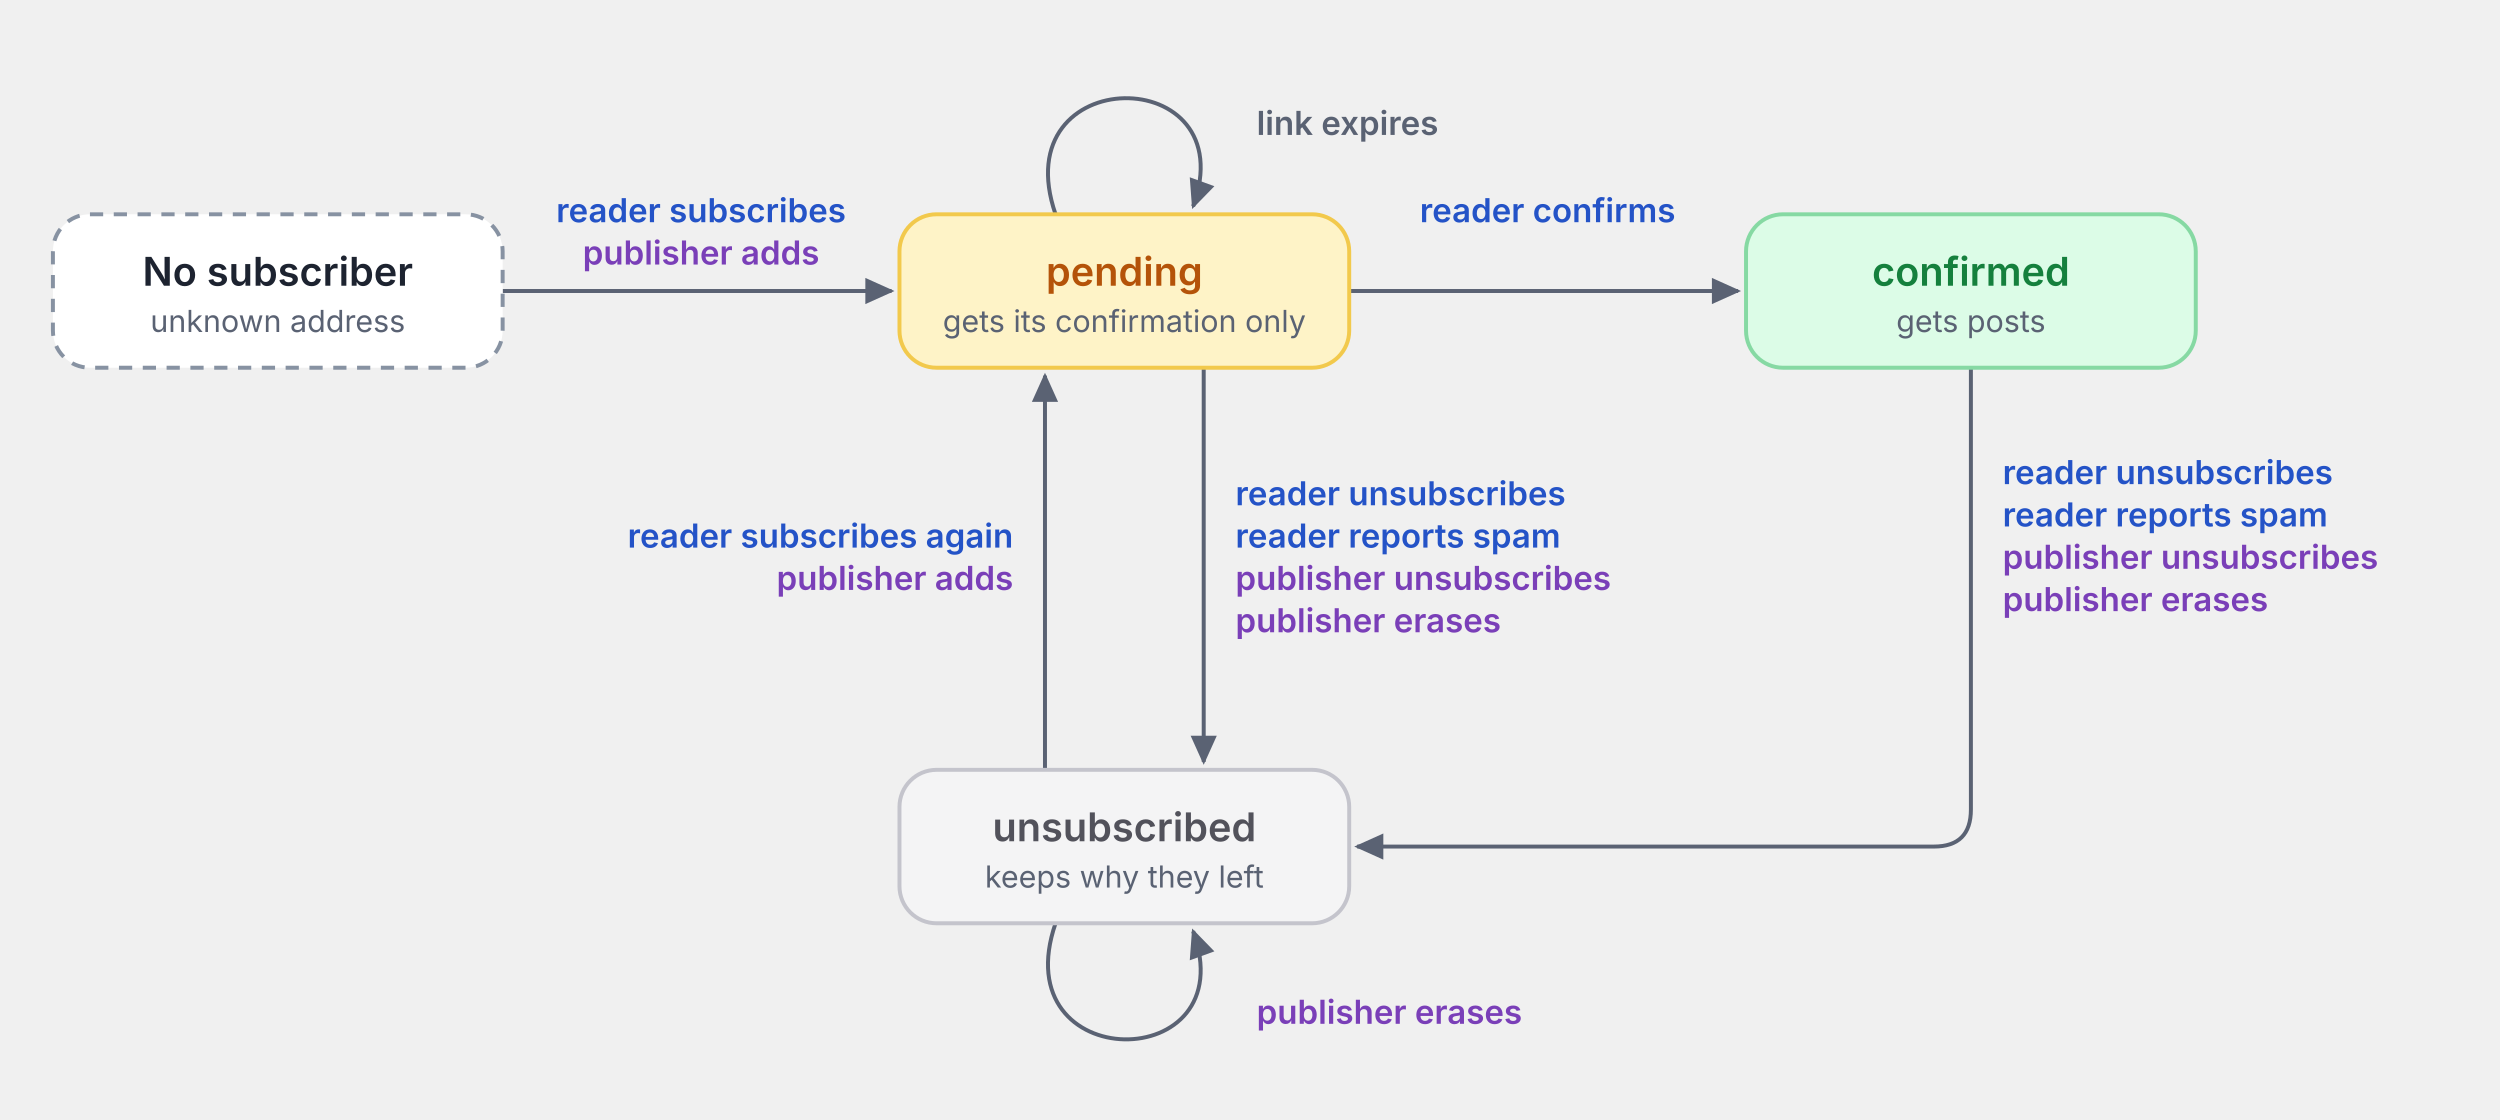
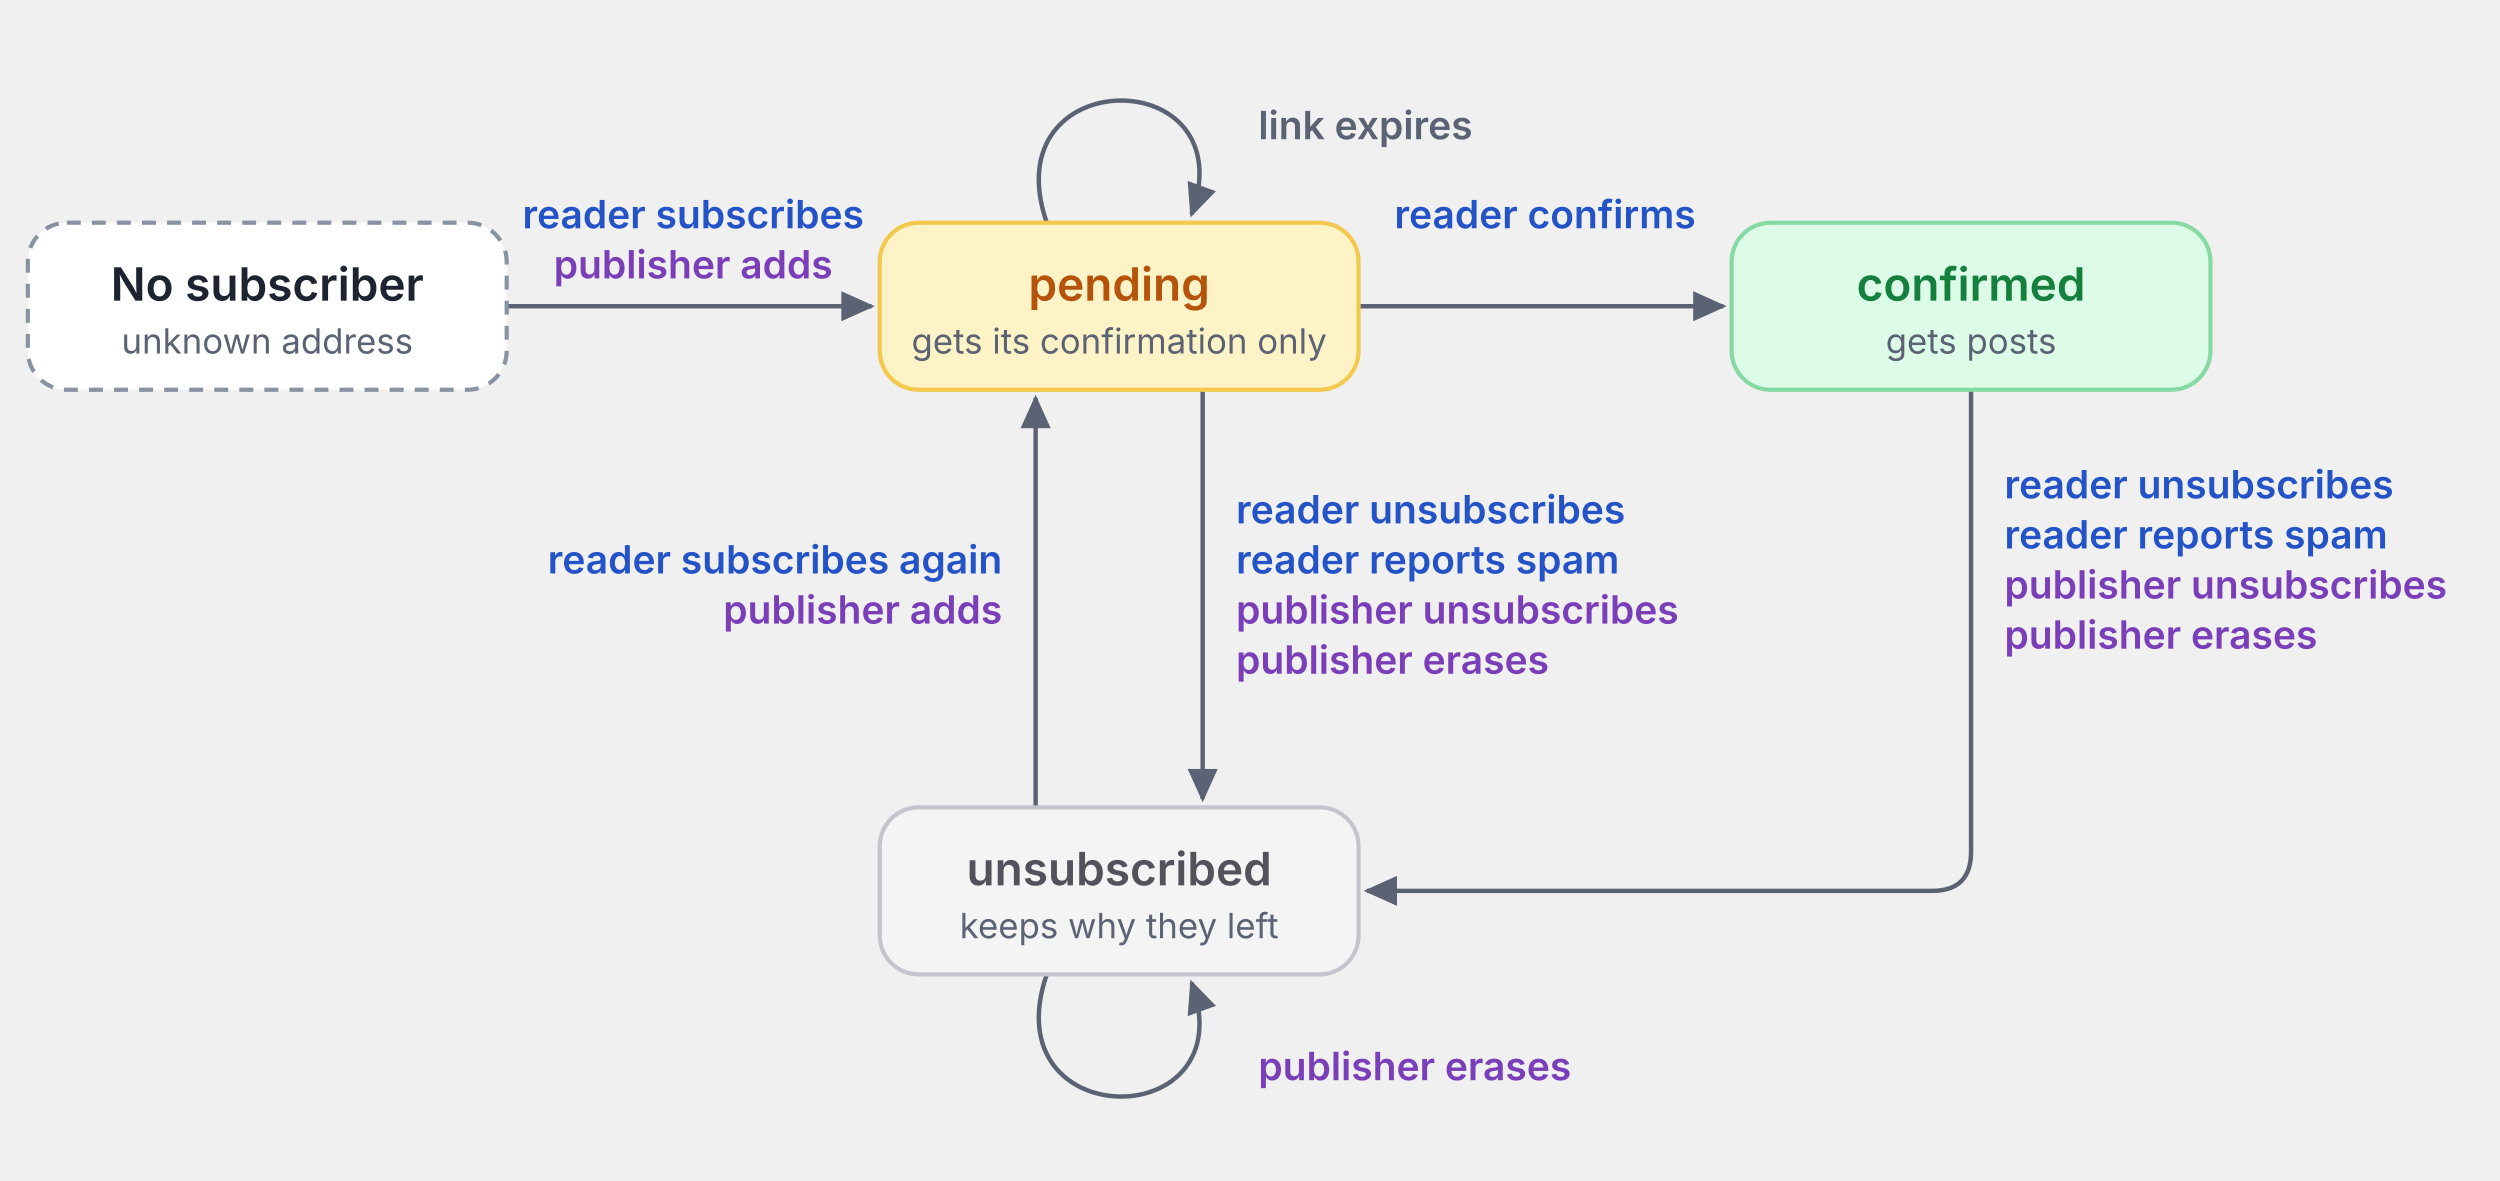
- <svg xmlns="http://www.w3.org/2000/svg" width="945" height="423" viewBox="0 0 945 423" role="img" aria-labelledby="title desc">
+ <svg xmlns="http://www.w3.org/2000/svg" width="898" height="424" viewBox="0 0 898 424" role="img" aria-labelledby="title desc">
  <style>
    .n-none rect { fill: #ffffff; stroke: #8792a2; stroke-width: 1.5; stroke-dasharray: 5 4; }
    .n-pending rect { fill: #fef3c7; stroke: #f2c94c; stroke-width: 1.5; }
    .n-confirmed rect { fill: #dcfce7; stroke: #86d9a3; stroke-width: 1.5; }
    .n-unsub rect { fill: #f4f4f5; stroke: #c4c4cc; stroke-width: 1.5; }
-     .ntitle { font: 600 15px system-ui, -apple-system, "Segoe UI", sans-serif; fill: #1d2330; }
+     .ntitle { font: 600 16.5px system-ui, -apple-system, "Segoe UI", sans-serif; fill: #1d2330; }
    .n-pending .ntitle { fill: #b45309; } .n-confirmed .ntitle { fill: #15803d; } .n-unsub .ntitle { fill: #52525b; }
-     .nsub { font: 11.5px system-ui, -apple-system, "Segoe UI", sans-serif; fill: #5a6273; }
-     .lbl { font: 600 12.5px system-ui, -apple-system, "Segoe UI", sans-serif; }
+     .nsub { font: 12.5px system-ui, -apple-system, "Segoe UI", sans-serif; fill: #5a6273; }
+     .lbl { font: 600 14px system-ui, -apple-system, "Segoe UI", sans-serif; }
    .a-reader { fill: #2453c7; } .a-publisher { fill: #7a3fb8; } .a-import { fill: #0f7a5a; } .a-provider { fill: #c2410c; } .a-time { fill: #5a6273; }
    .a-who { fill: #5a6273; font-weight: 500; font-style: italic; }
-     .e { stroke: #5a6273; stroke-width: 1.5; fill: none; }
+     .e { stroke: #5a6273; stroke-width: 1.6; fill: none; }
    .ahead { fill: #5a6273; }
    @media (prefers-color-scheme: dark) {
      .n-none rect { fill: #191e27; stroke: #6b7586; }
      .n-pending rect { fill: #45350f; stroke: #b45309; } .n-pending .ntitle { fill: #fbbf24; }
      .n-confirmed rect { fill: #14532d; stroke: #15803d; } .n-confirmed .ntitle { fill: #4ade80; }
      .n-unsub rect { fill: #27272a; stroke: #52525b; } .n-unsub .ntitle { fill: #c4c4cc; }
      .ntitle { fill: #e3e7ee; }
      .n-pending .ntitle { fill: #fbbf24; } .n-confirmed .ntitle { fill: #4ade80; } .n-unsub .ntitle { fill: #c4c4cc; } .nsub, .a-time, .a-who { fill: #9aa3b4; }
      .a-reader { fill: #7d9bff; } .a-publisher { fill: #c4a5f0; } .a-import { fill: #34d399; } .a-provider { fill: #fb923c; }
      .e { stroke: #9aa3b4; } .ahead { fill: #9aa3b4; }
    }
  </style>
  <defs>
-     <marker id="ss-a" viewBox="0 0 10 10" refX="9" refY="5" markerUnits="userSpaceOnUse" markerWidth="11" markerHeight="11" orient="auto-start-reverse">
+     <marker id="ss-a" viewBox="0 0 10 10" refX="9" refY="5" markerUnits="userSpaceOnUse" markerWidth="12" markerHeight="12" orient="auto-start-reverse">
      <path d="M0,0.5 L10,5 L0,9.5 z" class="ahead" />
    </marker>
-     <marker id="ss-c" viewBox="0 0 10 10" refX="9" refY="5" markerUnits="userSpaceOnUse" markerWidth="11" markerHeight="11" orient="auto-start-reverse">
+     <marker id="ss-c" viewBox="0 0 10 10" refX="9" refY="5" markerUnits="userSpaceOnUse" markerWidth="12" markerHeight="12" orient="auto-start-reverse">
      <path d="M0,0.5 L10,5 L0,9.5 z" class="ahead" />
    </marker>
  </defs>
-   <path class="e" d="M190,110 H337" marker-end="url(#ss-a)" />
-   <path class="e" d="M510,110 H657" marker-end="url(#ss-a)" />
-   <path class="e" d="M399,81 C379,23 471,23 451,78" marker-end="url(#ss-a)" />
-   <path class="e" d="M745,139 V306 Q745,320 731,320 H513" marker-end="url(#ss-a)" />
-   <path class="e" d="M455,139 V288" marker-end="url(#ss-a)" />
-   <path class="e" d="M395,291 V142" marker-end="url(#ss-a)" />
-   <path class="e" d="M399,349 C379,407 471,407 451,352" marker-end="url(#ss-a)" />
+   <path class="e" d="M182,110 H313" marker-end="url(#ss-a)" />
+   <path class="e" d="M488,110 H619" marker-end="url(#ss-a)" />
+   <path class="e" d="M376,80 C356,22 448,22 428,77" marker-end="url(#ss-a)" />
+   <path class="e" d="M708,140 V306 Q708,320 694,320 H491" marker-end="url(#ss-a)" />
+   <path class="e" d="M432,140 V287" marker-end="url(#ss-a)" />
+   <path class="e" d="M372,290 V143" marker-end="url(#ss-a)" />
+   <path class="e" d="M376,350 C356,408 448,408 428,353" marker-end="url(#ss-a)" />
  <g class="node n-none">
-     <rect x="20" y="81" width="170" height="58" rx="14" />
-     <text class="ntitle" x="105" y="108" text-anchor="middle">No subscriber</text>
-     <text class="nsub" x="105" y="125.5" text-anchor="middle">unknown address</text>
+     <rect x="10" y="80" width="172" height="60" rx="14" />
+     <text class="ntitle" x="96" y="108" text-anchor="middle">No subscriber</text>
+     <text class="nsub" x="96" y="127" text-anchor="middle">unknown address</text>
  </g>
  <g class="node n-pending">
-     <rect x="340" y="81" width="170" height="58" rx="14" />
-     <text class="ntitle" x="425" y="108" text-anchor="middle">pending</text>
-     <text class="nsub" x="425" y="125.5" text-anchor="middle">gets its confirmation only</text>
+     <rect x="316" y="80" width="172" height="60" rx="14" />
+     <text class="ntitle" x="402" y="108" text-anchor="middle">pending</text>
+     <text class="nsub" x="402" y="127" text-anchor="middle">gets its confirmation only</text>
  </g>
  <g class="node n-confirmed">
-     <rect x="660" y="81" width="170" height="58" rx="14" />
-     <text class="ntitle" x="745" y="108" text-anchor="middle">confirmed</text>
-     <text class="nsub" x="745" y="125.5" text-anchor="middle">gets posts</text>
+     <rect x="622" y="80" width="172" height="60" rx="14" />
+     <text class="ntitle" x="708" y="108" text-anchor="middle">confirmed</text>
+     <text class="nsub" x="708" y="127" text-anchor="middle">gets posts</text>
  </g>
  <g class="node n-unsub">
-     <rect x="340" y="291" width="170" height="58" rx="14" />
-     <text class="ntitle" x="425" y="318" text-anchor="middle">unsubscribed</text>
-     <text class="nsub" x="425" y="335.5" text-anchor="middle">keeps why they left</text>
+     <rect x="316" y="290" width="172" height="60" rx="14" />
+     <text class="ntitle" x="402" y="318" text-anchor="middle">unsubscribed</text>
+     <text class="nsub" x="402" y="337" text-anchor="middle">keeps why they left</text>
  </g>
-   <text class="lbl a-reader" x="265" y="84" text-anchor="middle">reader subscribes</text>
-   <text class="lbl a-publisher" x="265" y="100" text-anchor="middle">publisher adds</text>
-   <text class="lbl a-reader" x="585" y="84" text-anchor="middle">reader confirms</text>
-   <text class="lbl a-time" x="475" y="51" text-anchor="start">link expires</text>
-   <text class="lbl a-reader" x="383" y="207" text-anchor="end">reader subscribes again</text>
-   <text class="lbl a-publisher" x="383" y="223" text-anchor="end">publisher adds</text>
-   <text class="lbl a-reader" x="467" y="191" text-anchor="start">reader unsubscribes</text>
-   <text class="lbl a-reader" x="467" y="207" text-anchor="start">reader reports spam</text>
-   <text class="lbl a-publisher" x="467" y="223" text-anchor="start">publisher unsubscribes</text>
-   <text class="lbl a-publisher" x="467" y="239" text-anchor="start">publisher erases</text>
-   <text class="lbl a-reader" x="757" y="183" text-anchor="start">reader unsubscribes</text>
-   <text class="lbl a-reader" x="757" y="199" text-anchor="start">reader reports spam</text>
-   <text class="lbl a-publisher" x="757" y="215" text-anchor="start">publisher unsubscribes</text>
-   <text class="lbl a-publisher" x="757" y="231" text-anchor="start">publisher erases</text>
-   <text class="lbl a-publisher" x="475" y="387" text-anchor="start">publisher erases</text>
+   <text class="lbl a-reader" x="249" y="82" text-anchor="middle">reader subscribes</text>
+   <text class="lbl a-publisher" x="249" y="100" text-anchor="middle">publisher adds</text>
+   <text class="lbl a-reader" x="555" y="82" text-anchor="middle">reader confirms</text>
+   <text class="lbl a-time" x="452" y="50" text-anchor="start">link expires</text>
+   <text class="lbl a-reader" x="360" y="206" text-anchor="end">reader subscribes again</text>
+   <text class="lbl a-publisher" x="360" y="224" text-anchor="end">publisher adds</text>
+   <text class="lbl a-reader" x="444" y="188" text-anchor="start">reader unsubscribes</text>
+   <text class="lbl a-reader" x="444" y="206" text-anchor="start">reader reports spam</text>
+   <text class="lbl a-publisher" x="444" y="224" text-anchor="start">publisher unsubscribes</text>
+   <text class="lbl a-publisher" x="444" y="242" text-anchor="start">publisher erases</text>
+   <text class="lbl a-reader" x="720" y="179" text-anchor="start">reader unsubscribes</text>
+   <text class="lbl a-reader" x="720" y="197" text-anchor="start">reader reports spam</text>
+   <text class="lbl a-publisher" x="720" y="215" text-anchor="start">publisher unsubscribes</text>
+   <text class="lbl a-publisher" x="720" y="233" text-anchor="start">publisher erases</text>
+   <text class="lbl a-publisher" x="452" y="388" text-anchor="start">publisher erases</text>
</svg>
